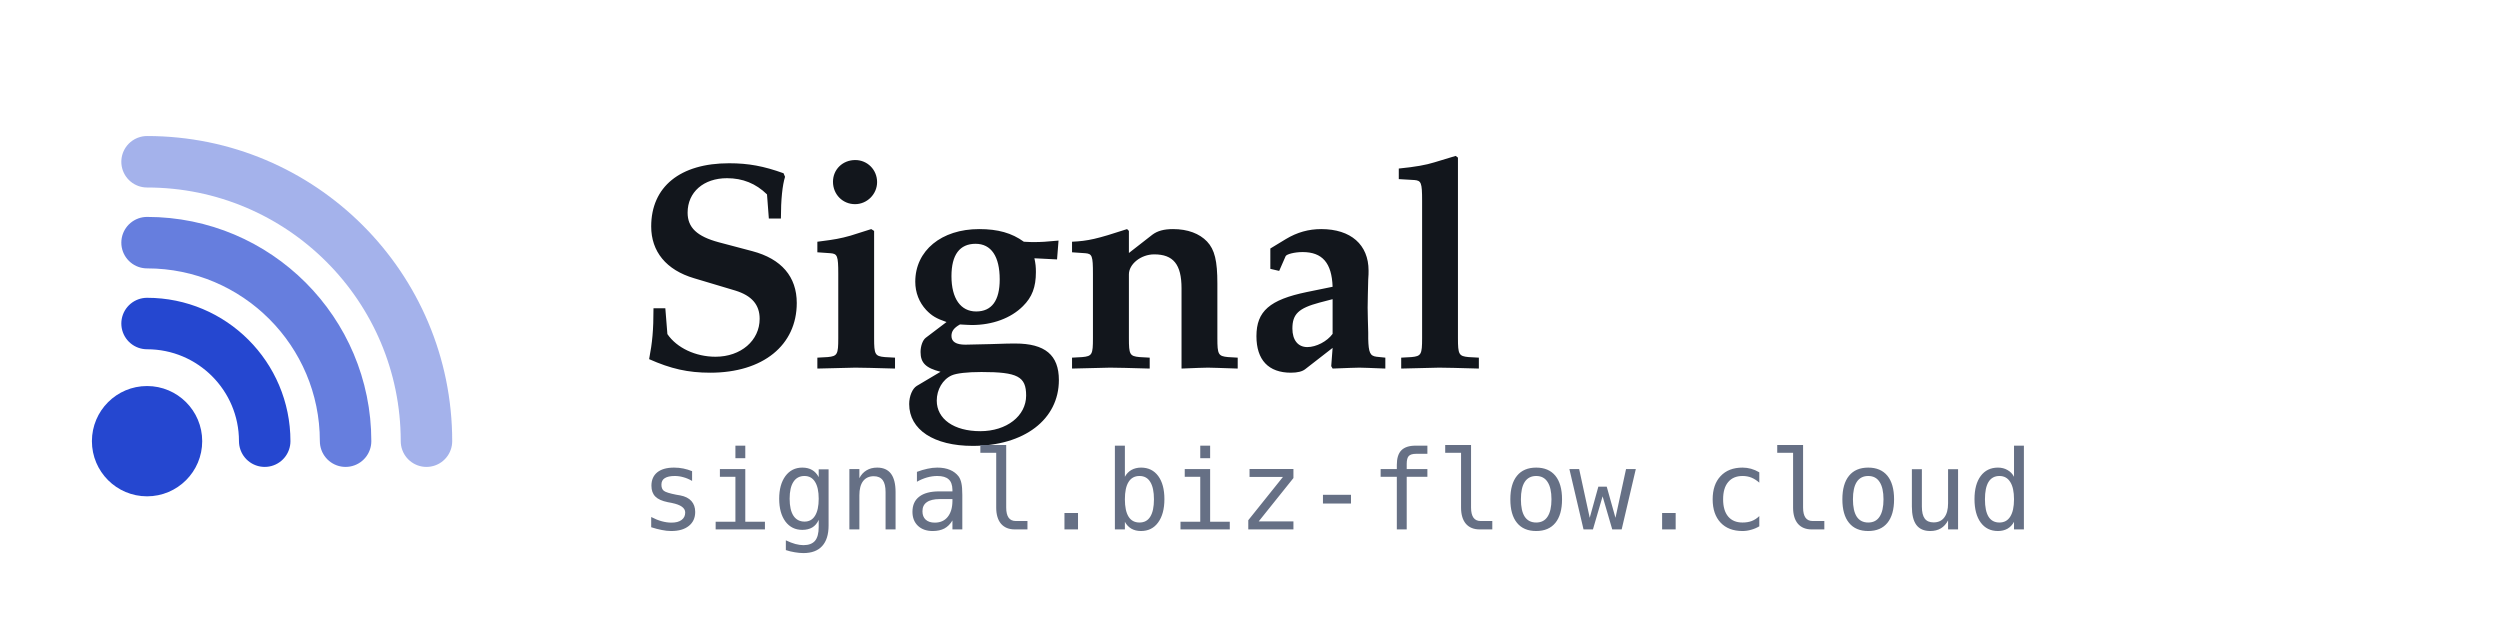
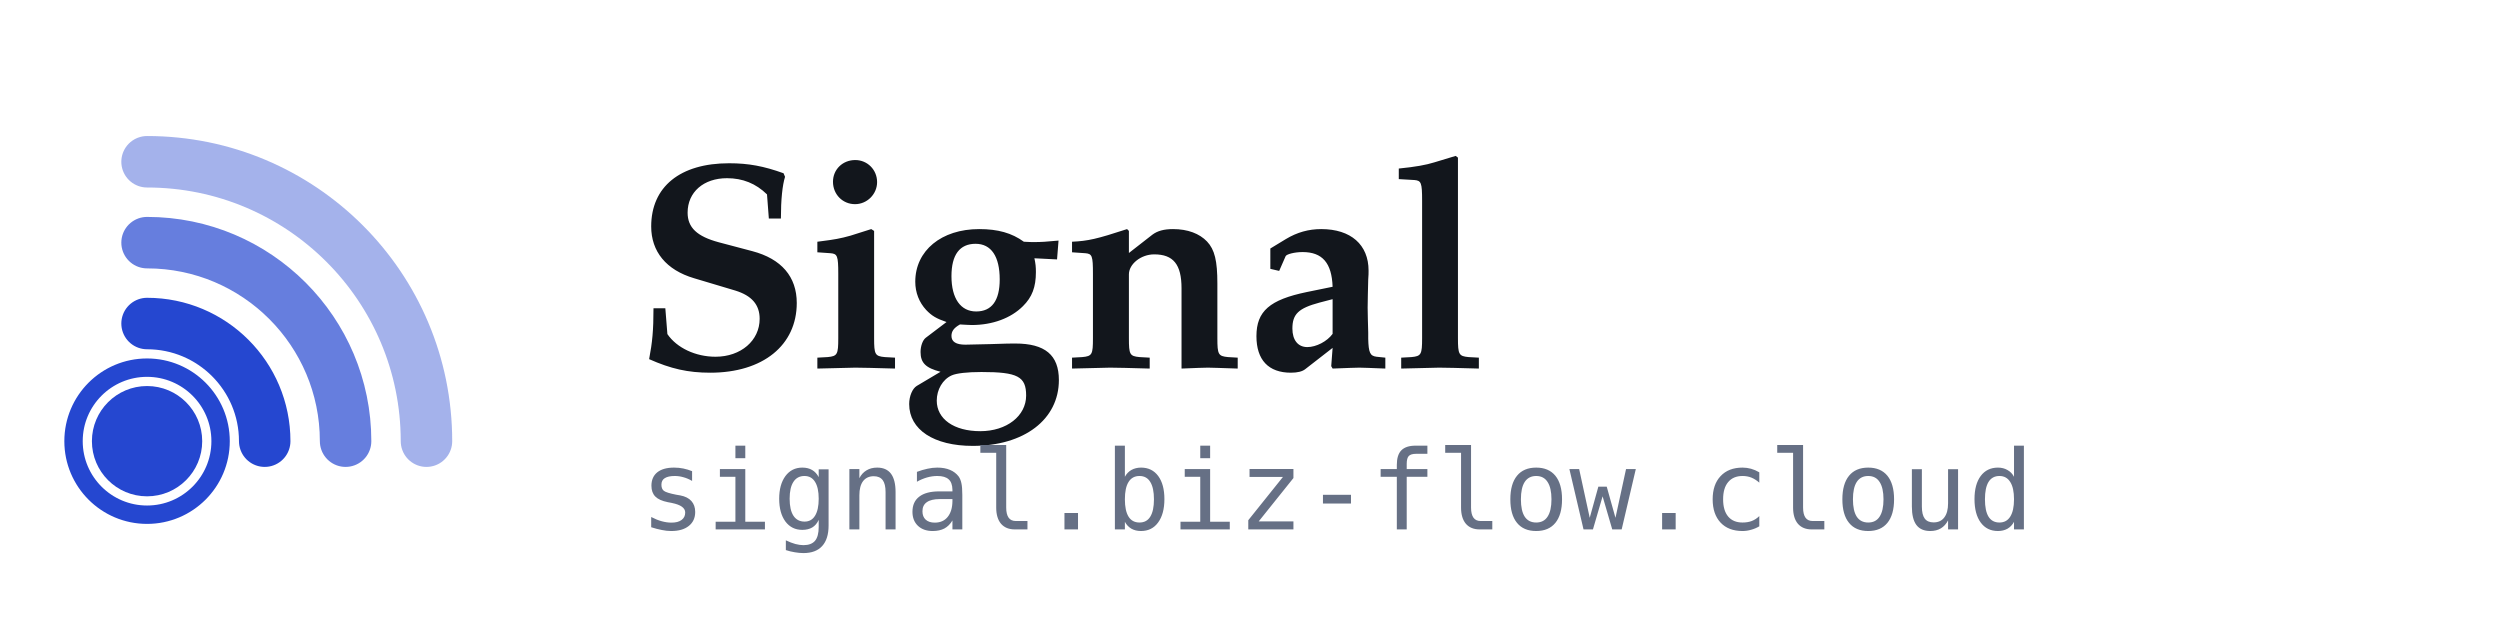
<svg xmlns="http://www.w3.org/2000/svg" viewBox="0 0 340 84" width="340" height="84" role="img" aria-label="Signal — signal.biz-flow.cloud">
+   <style>
+     .sig-wave { animation: sig-wave 3s ease-out infinite; }
+     .sig-w1 { animation-delay: 0s; }
+     .sig-w2 { animation-delay: 0.3s; }
+     .sig-w3 { animation-delay: 0.6s; }
+     .sig-ping {
+       animation: sig-ping 3s ease-out infinite;
+       transform-box: fill-box;
+       transform-origin: center;
+     }
+     .sig-dot {
+       animation: sig-dot 3s ease-in-out infinite;
+       transform-box: fill-box;
+       transform-origin: center;
+     }
+     @keyframes sig-wave {
+       0% { opacity: 0.22; }
+       16% { opacity: 1; }
+       64%, 100% { opacity: 0.22; }
+     }
+     @keyframes sig-ping {
+       0% { opacity: 0.45; transform: scale(0.5); }
+       45%, 100% { opacity: 0; transform: scale(2.1); }
+     }
+     @keyframes sig-dot {
+       0%, 100% { transform: scale(1); }
+       12% { transform: scale(1.16); }
+       32% { transform: scale(1); }
+     }
+     @media (prefers-reduced-motion: reduce) {
+       .sig-wave, .sig-dot { animation: none; }
+       .sig-ping { display: none; }
+     }
+   </style>
  <g transform="translate(6 10)">
+     <circle class="sig-ping" cx="14" cy="50" r="10" fill="none" stroke="#2547d0" stroke-width="2.5" />
    <g fill="none" stroke="#2547d0" stroke-width="7" stroke-linecap="round">
-       <path d="M14 34 A16 16 0 0 1 30 50" opacity="1" />
-       <path d="M14 23 A27 27 0 0 1 41 50" opacity="0.7" />
-       <path d="M14 12 A38 38 0 0 1 52 50" opacity="0.42" />
+       <path class="sig-wave sig-w1" d="M14 34 A16 16 0 0 1 30 50" opacity="1" />
+       <path class="sig-wave sig-w2" d="M14 23 A27 27 0 0 1 41 50" opacity="0.7" />
+       <path class="sig-wave sig-w3" d="M14 12 A38 38 0 0 1 52 50" opacity="0.42" />
    </g>
-     <circle cx="14" cy="50" r="7.5" fill="#2547d0" />
+     <circle class="sig-dot" cx="14" cy="50" r="7.5" fill="#2547d0" />
  </g>
  <text x="86" y="50" font-family="Georgia, 'Iowan Old Style', 'Palatino Linotype', Palatino, serif" font-size="40" font-weight="600" fill="#12161c">Signal</text>
  <text x="87" y="72" font-family="ui-monospace, SFMono-Regular, Menlo, Consolas, monospace" font-size="15" fill="#667085">signal.biz-flow.cloud</text>
</svg>
